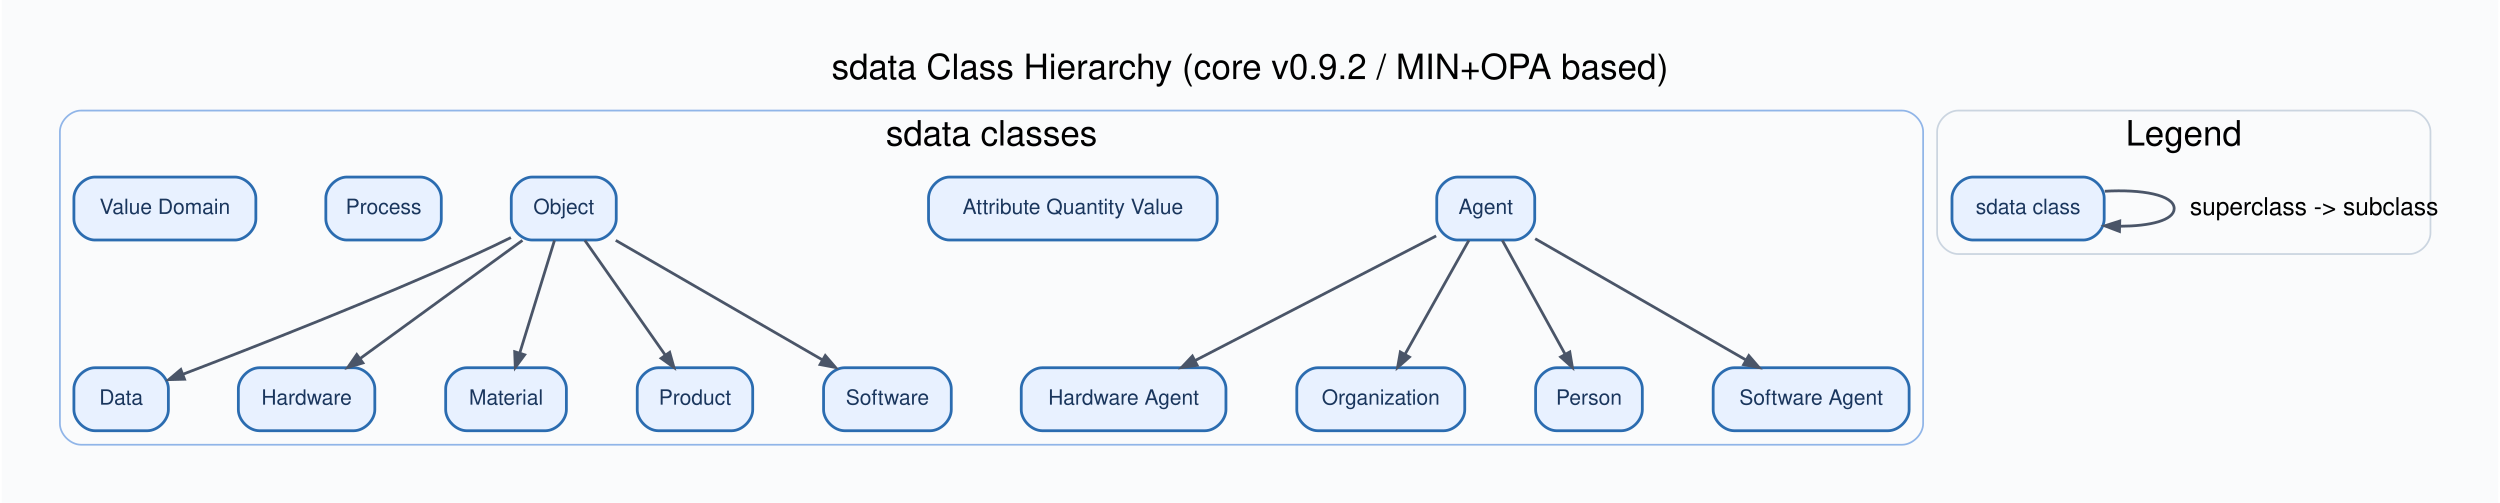
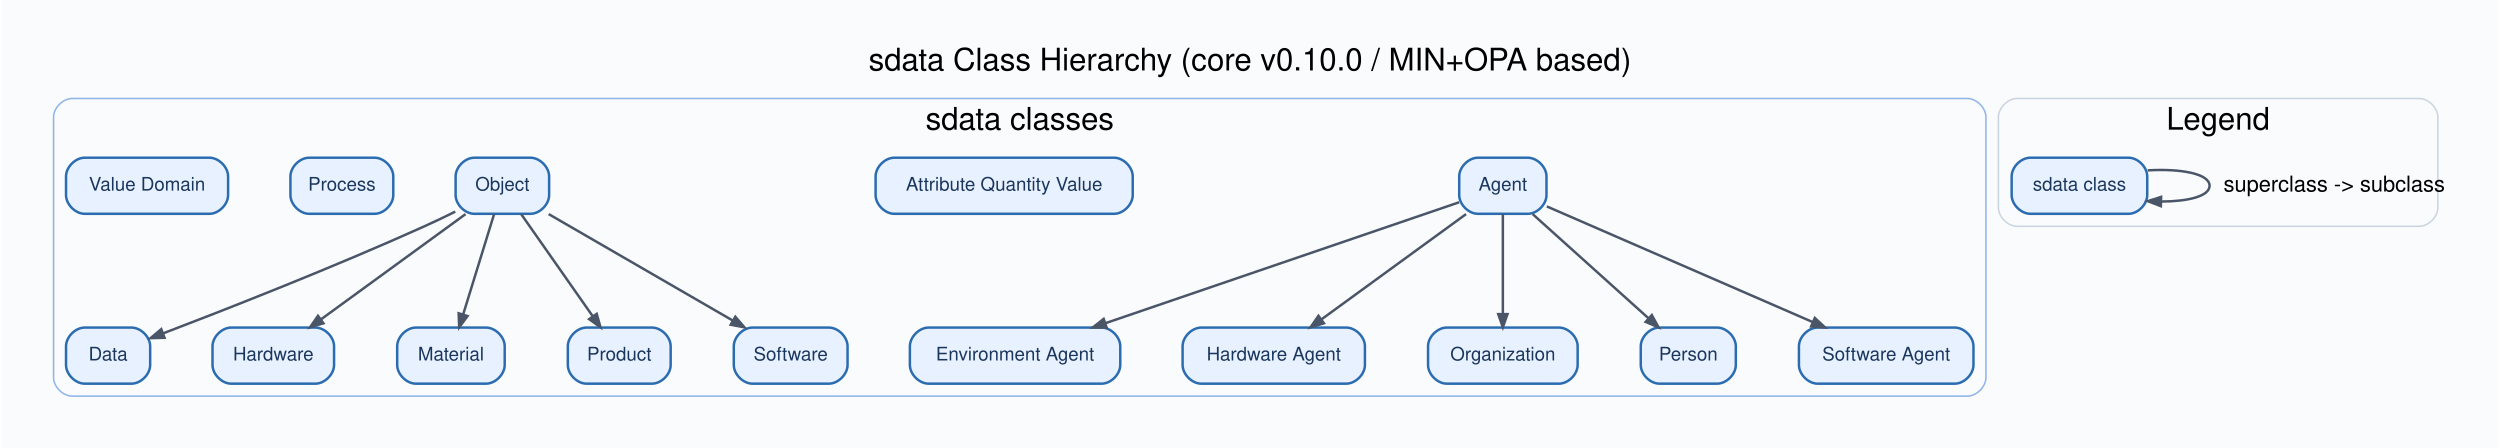
- <svg xmlns="http://www.w3.org/2000/svg" width="1427pt" height="287pt" viewBox="0.00 0.00 1426.90 287.40">
+ <svg xmlns="http://www.w3.org/2000/svg" width="1602pt" height="287pt" viewBox="0.00 0.00 1601.90 287.40">
  <g id="graph0" class="graph" transform="scale(1 1) rotate(0) translate(25.2 262.2)">
-     <polygon fill="#fafbfc" stroke="transparent" points="-25.2,25.2 -25.2,-262.2 1401.7,-262.2 1401.7,25.2 -25.2,25.2" />
-     <text text-anchor="middle" x="688.25" y="-217" font-family="Helvetica,sans-Serif" font-size="20.00">sdata Class Hierarchy (core v0.9.2 / MIN+OPA based)</text>
+     <polygon fill="#fafbfc" stroke="transparent" points="-25.2,25.2 -25.2,-262.2 1576.7,-262.2 1576.7,25.2 -25.2,25.2" />
+     <text text-anchor="middle" x="775.75" y="-217" font-family="Helvetica,sans-Serif" font-size="20.00">sdata Class Hierarchy (core v0.10.0 / MIN+OPA based)</text>
    <g id="clust1" class="cluster">
-       <path fill="#fafbfc" stroke="#90b5e8" d="M20,-8C20,-8 1061,-8 1061,-8 1067,-8 1073,-14 1073,-20 1073,-20 1073,-187 1073,-187 1073,-193 1067,-199 1061,-199 1061,-199 20,-199 20,-199 14,-199 8,-193 8,-187 8,-187 8,-20 8,-20 8,-14 14,-8 20,-8" />
-       <text text-anchor="middle" x="540.5" y="-179" font-family="Helvetica,sans-Serif" font-size="20.00">sdata classes</text>
+       <path fill="#fafbfc" stroke="#90b5e8" d="M20,-8C20,-8 1236,-8 1236,-8 1242,-8 1248,-14 1248,-20 1248,-20 1248,-187 1248,-187 1248,-193 1242,-199 1236,-199 1236,-199 20,-199 20,-199 14,-199 8,-193 8,-187 8,-187 8,-20 8,-20 8,-14 14,-8 20,-8" />
+       <text text-anchor="middle" x="628" y="-179" font-family="Helvetica,sans-Serif" font-size="20.00">sdata classes</text>
    </g>
    <g id="clust2" class="cluster">
-       <path fill="#fafbfc" stroke="#cbd5e0" d="M1093,-117C1093,-117 1351,-117 1351,-117 1357,-117 1363,-123 1363,-129 1363,-129 1363,-187 1363,-187 1363,-193 1357,-199 1351,-199 1351,-199 1093,-199 1093,-199 1087,-199 1081,-193 1081,-187 1081,-187 1081,-129 1081,-129 1081,-123 1087,-117 1093,-117" />
-       <text text-anchor="middle" x="1222" y="-179" font-family="Helvetica,sans-Serif" font-size="20.00">Legend</text>
+       <path fill="#fafbfc" stroke="#cbd5e0" d="M1268,-117C1268,-117 1526,-117 1526,-117 1532,-117 1538,-123 1538,-129 1538,-129 1538,-187 1538,-187 1538,-193 1532,-199 1526,-199 1526,-199 1268,-199 1268,-199 1262,-199 1256,-193 1256,-187 1256,-187 1256,-129 1256,-129 1256,-123 1262,-117 1268,-117" />
+       <text text-anchor="middle" x="1397" y="-179" font-family="Helvetica,sans-Serif" font-size="20.00">Legend</text>
    </g>
    <g id="node1" class="node">
-       <path fill="#e8f1ff" stroke="#2b6cb0" stroke-width="1.6" d="M839,-161C839,-161 807,-161 807,-161 801,-161 795,-155 795,-149 795,-149 795,-137 795,-137 795,-131 801,-125 807,-125 807,-125 839,-125 839,-125 845,-125 851,-131 851,-137 851,-137 851,-149 851,-149 851,-155 845,-161 839,-161" />
-       <text text-anchor="middle" x="823" y="-139.9" font-family="Helvetica,sans-Serif" font-size="12.00" fill="#1a365d">Agent</text>
+       <path fill="#e8f1ff" stroke="#2b6cb0" stroke-width="1.6" d="M954,-161C954,-161 922,-161 922,-161 916,-161 910,-155 910,-149 910,-149 910,-137 910,-137 910,-131 916,-125 922,-125 922,-125 954,-125 954,-125 960,-125 966,-131 966,-137 966,-137 966,-149 966,-149 966,-155 960,-161 954,-161" />
+       <text text-anchor="middle" x="938" y="-139.9" font-family="Helvetica,sans-Serif" font-size="12.00" fill="#1a365d">Agent</text>
    </g>
-     <g id="node5" class="node">
-       <path fill="#e8f1ff" stroke="#2b6cb0" stroke-width="1.6" d="M662.5,-52C662.5,-52 569.5,-52 569.5,-52 563.5,-52 557.5,-46 557.5,-40 557.5,-40 557.5,-28 557.5,-28 557.5,-22 563.5,-16 569.5,-16 569.5,-16 662.5,-16 662.5,-16 668.5,-16 674.5,-22 674.5,-28 674.5,-28 674.5,-40 674.5,-40 674.5,-46 668.5,-52 662.5,-52" />
-       <text text-anchor="middle" x="616" y="-30.9" font-family="Helvetica,sans-Serif" font-size="12.00" fill="#1a365d">Hardware Agent</text>
+     <g id="node4" class="node">
+       <path fill="#e8f1ff" stroke="#2b6cb0" stroke-width="1.6" d="M680.5,-52C680.5,-52 569.5,-52 569.5,-52 563.5,-52 557.5,-46 557.5,-40 557.5,-40 557.5,-28 557.5,-28 557.5,-22 563.5,-16 569.5,-16 569.5,-16 680.5,-16 680.5,-16 686.5,-16 692.5,-22 692.5,-28 692.5,-28 692.5,-40 692.5,-40 692.5,-46 686.5,-52 680.5,-52" />
+       <text text-anchor="middle" x="625" y="-30.9" font-family="Helvetica,sans-Serif" font-size="12.00" fill="#1a365d">Environment Agent</text>
    </g>
    <g id="edge2" class="edge">
-       <path fill="none" stroke="#4a5568" stroke-width="1.6" d="M794.65,-127.35C758.97,-108.9 697.44,-77.1 656.73,-56.05" />
-       <polygon fill="#4a5568" stroke="#4a5568" stroke-width="1.6" points="658.05,-53.39 649.13,-52.13 655.31,-58.67 658.05,-53.39" />
+       <path fill="none" stroke="#4a5568" stroke-width="1.6" d="M909.95,-132.41C859.08,-115.02 750.65,-77.96 683.19,-54.89" />
+       <polygon fill="#4a5568" stroke="#4a5568" stroke-width="1.6" points="683.77,-51.95 674.77,-52.01 681.85,-57.58 683.77,-51.95" />
    </g>
-     <g id="node8" class="node">
-       <path fill="#e8f1ff" stroke="#2b6cb0" stroke-width="1.6" d="M799,-52C799,-52 727,-52 727,-52 721,-52 715,-46 715,-40 715,-40 715,-28 715,-28 715,-22 721,-16 727,-16 727,-16 799,-16 799,-16 805,-16 811,-22 811,-28 811,-28 811,-40 811,-40 811,-46 805,-52 799,-52" />
-       <text text-anchor="middle" x="763" y="-30.9" font-family="Helvetica,sans-Serif" font-size="12.00" fill="#1a365d">Organization</text>
+     <g id="node6" class="node">
+       <path fill="#e8f1ff" stroke="#2b6cb0" stroke-width="1.6" d="M837.5,-52C837.5,-52 744.5,-52 744.5,-52 738.5,-52 732.5,-46 732.5,-40 732.5,-40 732.5,-28 732.5,-28 732.5,-22 738.5,-16 744.5,-16 744.5,-16 837.5,-16 837.5,-16 843.5,-16 849.5,-22 849.5,-28 849.5,-28 849.5,-40 849.5,-40 849.5,-46 843.5,-52 837.5,-52" />
+       <text text-anchor="middle" x="791" y="-30.9" font-family="Helvetica,sans-Serif" font-size="12.00" fill="#1a365d">Hardware Agent</text>
    </g>
    <g id="edge3" class="edge">
-       <path fill="none" stroke="#4a5568" stroke-width="1.6" d="M813.36,-124.81C803.48,-107.18 788.01,-79.6 776.82,-59.65" />
-       <polygon fill="#4a5568" stroke="#4a5568" stroke-width="1.6" points="779.37,-58.11 772.62,-52.15 774.18,-61.02 779.37,-58.11" />
+       <path fill="none" stroke="#4a5568" stroke-width="1.6" d="M914.38,-124.81C889.2,-106.48 849.23,-77.38 821.64,-57.3" />
+       <polygon fill="#4a5568" stroke="#4a5568" stroke-width="1.6" points="823.18,-54.75 814.56,-52.15 819.68,-59.56 823.18,-54.75" />
    </g>
    <g id="node9" class="node">
-       <path fill="#e8f1ff" stroke="#2b6cb0" stroke-width="1.6" d="M900.5,-52C900.5,-52 863.5,-52 863.5,-52 857.5,-52 851.5,-46 851.5,-40 851.5,-40 851.5,-28 851.5,-28 851.5,-22 857.5,-16 863.5,-16 863.5,-16 900.5,-16 900.5,-16 906.5,-16 912.5,-22 912.5,-28 912.5,-28 912.5,-40 912.5,-40 912.5,-46 906.5,-52 900.5,-52" />
-       <text text-anchor="middle" x="882" y="-30.9" font-family="Helvetica,sans-Serif" font-size="12.00" fill="#1a365d">Person</text>
+       <path fill="#e8f1ff" stroke="#2b6cb0" stroke-width="1.6" d="M974,-52C974,-52 902,-52 902,-52 896,-52 890,-46 890,-40 890,-40 890,-28 890,-28 890,-22 896,-16 902,-16 902,-16 974,-16 974,-16 980,-16 986,-22 986,-28 986,-28 986,-40 986,-40 986,-46 980,-52 974,-52" />
+       <text text-anchor="middle" x="938" y="-30.9" font-family="Helvetica,sans-Serif" font-size="12.00" fill="#1a365d">Organization</text>
    </g>
    <g id="edge4" class="edge">
-       <path fill="none" stroke="#4a5568" stroke-width="1.6" d="M832.48,-124.81C842.2,-107.18 857.41,-79.6 868.41,-59.65" />
-       <polygon fill="#4a5568" stroke="#4a5568" stroke-width="1.6" points="871.04,-61.03 872.54,-52.15 865.83,-58.16 871.04,-61.03" />
+       <path fill="none" stroke="#4a5568" stroke-width="1.6" d="M938,-124.81C938,-107.49 938,-80.57 938,-60.71" />
+       <polygon fill="#4a5568" stroke="#4a5568" stroke-width="1.6" points="940.98,-60.65 938,-52.15 935.03,-60.65 940.98,-60.65" />
    </g>
-     <g id="node13" class="node">
-       <path fill="#e8f1ff" stroke="#2b6cb0" stroke-width="1.6" d="M1053,-52C1053,-52 965,-52 965,-52 959,-52 953,-46 953,-40 953,-40 953,-28 953,-28 953,-22 959,-16 965,-16 965,-16 1053,-16 1053,-16 1059,-16 1065,-22 1065,-28 1065,-28 1065,-40 1065,-40 1065,-46 1059,-52 1053,-52" />
-       <text text-anchor="middle" x="1009" y="-30.9" font-family="Helvetica,sans-Serif" font-size="12.00" fill="#1a365d">Software Agent</text>
+     <g id="node10" class="node">
+       <path fill="#e8f1ff" stroke="#2b6cb0" stroke-width="1.6" d="M1075.5,-52C1075.5,-52 1038.5,-52 1038.5,-52 1032.5,-52 1026.5,-46 1026.5,-40 1026.5,-40 1026.5,-28 1026.5,-28 1026.5,-22 1032.5,-16 1038.5,-16 1038.5,-16 1075.5,-16 1075.5,-16 1081.5,-16 1087.5,-22 1087.5,-28 1087.5,-28 1087.5,-40 1087.5,-40 1087.5,-46 1081.5,-52 1075.5,-52" />
+       <text text-anchor="middle" x="1057" y="-30.9" font-family="Helvetica,sans-Serif" font-size="12.00" fill="#1a365d">Person</text>
    </g>
    <g id="edge5" class="edge">
-       <path fill="none" stroke="#4a5568" stroke-width="1.6" d="M851.25,-125.75C883.37,-107.27 935.96,-77.02 971.5,-56.57" />
-       <polygon fill="#4a5568" stroke="#4a5568" stroke-width="1.6" points="973.37,-58.93 979.25,-52.11 970.4,-53.77 973.37,-58.93" />
+       <path fill="none" stroke="#4a5568" stroke-width="1.6" d="M957.12,-124.81C977.24,-106.71 1009.04,-78.12 1031.34,-58.08" />
+       <polygon fill="#4a5568" stroke="#4a5568" stroke-width="1.6" points="1033.6,-60.04 1037.93,-52.15 1029.62,-55.62 1033.6,-60.04" />
+     </g>
+     <g id="node14" class="node">
+       <path fill="#e8f1ff" stroke="#2b6cb0" stroke-width="1.6" d="M1228,-52C1228,-52 1140,-52 1140,-52 1134,-52 1128,-46 1128,-40 1128,-40 1128,-28 1128,-28 1128,-22 1134,-16 1140,-16 1140,-16 1228,-16 1228,-16 1234,-16 1240,-22 1240,-28 1240,-28 1240,-40 1240,-40 1240,-46 1234,-52 1228,-52" />
+       <text text-anchor="middle" x="1184" y="-30.9" font-family="Helvetica,sans-Serif" font-size="12.00" fill="#1a365d">Software Agent</text>
+     </g>
+     <g id="edge6" class="edge">
+       <path fill="none" stroke="#4a5568" stroke-width="1.6" d="M966.22,-129.73C1007.91,-111.59 1086.45,-77.43 1136.95,-55.47" />
+       <polygon fill="#4a5568" stroke="#4a5568" stroke-width="1.6" points="1138.19,-58.17 1144.8,-52.05 1135.82,-52.71 1138.19,-58.17" />
    </g>
    <g id="node2" class="node">
-       <path fill="#e8f1ff" stroke="#2b6cb0" stroke-width="1.6" d="M657.5,-161C657.5,-161 516.5,-161 516.5,-161 510.5,-161 504.5,-155 504.5,-149 504.5,-149 504.5,-137 504.5,-137 504.5,-131 510.5,-125 516.5,-125 516.5,-125 657.5,-125 657.5,-125 663.5,-125 669.5,-131 669.5,-137 669.5,-137 669.5,-149 669.5,-149 669.5,-155 663.5,-161 657.5,-161" />
-       <text text-anchor="middle" x="587" y="-139.9" font-family="Helvetica,sans-Serif" font-size="12.00" fill="#1a365d">Attribute Quantity Value</text>
+       <path fill="#e8f1ff" stroke="#2b6cb0" stroke-width="1.6" d="M688.5,-161C688.5,-161 547.5,-161 547.5,-161 541.5,-161 535.5,-155 535.5,-149 535.5,-149 535.5,-137 535.5,-137 535.5,-131 541.5,-125 547.5,-125 547.5,-125 688.5,-125 688.5,-125 694.5,-125 700.5,-131 700.5,-137 700.5,-137 700.5,-149 700.5,-149 700.5,-155 694.5,-161 688.5,-161" />
+       <text text-anchor="middle" x="618" y="-139.9" font-family="Helvetica,sans-Serif" font-size="12.00" fill="#1a365d">Attribute Quantity Value</text>
    </g>
    <g id="node3" class="node">
      <path fill="#e8f1ff" stroke="#2b6cb0" stroke-width="1.6" d="M58,-52C58,-52 28,-52 28,-52 22,-52 16,-46 16,-40 16,-40 16,-28 16,-28 16,-22 22,-16 28,-16 28,-16 58,-16 58,-16 64,-16 70,-22 70,-28 70,-28 70,-40 70,-40 70,-46 64,-52 58,-52" />
      <text text-anchor="middle" x="43" y="-30.9" font-family="Helvetica,sans-Serif" font-size="12.00" fill="#1a365d">Data</text>
    </g>
-     <g id="node4" class="node">
+     <g id="node5" class="node">
      <path fill="#e8f1ff" stroke="#2b6cb0" stroke-width="1.6" d="M176,-52C176,-52 122,-52 122,-52 116,-52 110,-46 110,-40 110,-40 110,-28 110,-28 110,-22 116,-16 122,-16 122,-16 176,-16 176,-16 182,-16 188,-22 188,-28 188,-28 188,-40 188,-40 188,-46 182,-52 176,-52" />
      <text text-anchor="middle" x="149" y="-30.9" font-family="Helvetica,sans-Serif" font-size="12.00" fill="#1a365d">Hardware</text>
    </g>
-     <g id="node6" class="node">
+     <g id="node7" class="node">
      <path fill="#e8f1ff" stroke="#2b6cb0" stroke-width="1.6" d="M285.5,-52C285.5,-52 240.5,-52 240.5,-52 234.5,-52 228.5,-46 228.5,-40 228.5,-40 228.5,-28 228.5,-28 228.5,-22 234.5,-16 240.5,-16 240.5,-16 285.5,-16 285.5,-16 291.5,-16 297.5,-22 297.5,-28 297.5,-28 297.5,-40 297.5,-40 297.5,-46 291.5,-52 285.5,-52" />
      <text text-anchor="middle" x="263" y="-30.9" font-family="Helvetica,sans-Serif" font-size="12.00" fill="#1a365d">Material</text>
    </g>
-     <g id="node7" class="node">
+     <g id="node8" class="node">
      <path fill="#e8f1ff" stroke="#2b6cb0" stroke-width="1.6" d="M314,-161C314,-161 278,-161 278,-161 272,-161 266,-155 266,-149 266,-149 266,-137 266,-137 266,-131 272,-125 278,-125 278,-125 314,-125 314,-125 320,-125 326,-131 326,-137 326,-137 326,-149 326,-149 326,-155 320,-161 314,-161" />
      <text text-anchor="middle" x="296" y="-139.9" font-family="Helvetica,sans-Serif" font-size="12.00" fill="#1a365d">Object</text>
    </g>
-     <g id="edge6" class="edge">
+     <g id="edge7" class="edge">
      <path fill="none" stroke="#4a5568" stroke-width="1.6" d="M265.78,-126.41C259.3,-123.2 252.46,-119.91 246,-117 187.98,-90.83 119,-63.81 78.23,-48.25" />
      <polygon fill="#4a5568" stroke="#4a5568" stroke-width="1.6" points="79.22,-45.44 70.22,-45.2 77.1,-51 79.22,-45.44" />
    </g>
-     <g id="edge7" class="edge">
+     <g id="edge8" class="edge">
      <path fill="none" stroke="#4a5568" stroke-width="1.6" d="M272.38,-124.81C247.2,-106.48 207.23,-77.38 179.64,-57.3" />
      <polygon fill="#4a5568" stroke="#4a5568" stroke-width="1.6" points="181.18,-54.75 172.56,-52.15 177.68,-59.56 181.18,-54.75" />
    </g>
-     <g id="edge8" class="edge">
+     <g id="edge9" class="edge">
      <path fill="none" stroke="#4a5568" stroke-width="1.6" d="M290.7,-124.81C285.33,-107.42 276.98,-80.33 270.85,-60.45" />
      <polygon fill="#4a5568" stroke="#4a5568" stroke-width="1.6" points="273.64,-59.39 268.29,-52.15 267.95,-61.15 273.64,-59.39" />
    </g>
-     <g id="node11" class="node">
+     <g id="node12" class="node">
      <path fill="#e8f1ff" stroke="#2b6cb0" stroke-width="1.6" d="M392,-52C392,-52 350,-52 350,-52 344,-52 338,-46 338,-40 338,-40 338,-28 338,-28 338,-22 344,-16 350,-16 350,-16 392,-16 392,-16 398,-16 404,-22 404,-28 404,-28 404,-40 404,-40 404,-46 398,-52 392,-52" />
      <text text-anchor="middle" x="371" y="-30.9" font-family="Helvetica,sans-Serif" font-size="12.00" fill="#1a365d">Product</text>
    </g>
-     <g id="edge9" class="edge">
+     <g id="edge10" class="edge">
      <path fill="none" stroke="#4a5568" stroke-width="1.6" d="M308.05,-124.81C320.52,-107.03 340.08,-79.11 354.09,-59.12" />
      <polygon fill="#4a5568" stroke="#4a5568" stroke-width="1.6" points="356.54,-60.82 358.98,-52.15 351.66,-57.4 356.54,-60.82" />
    </g>
-     <g id="node12" class="node">
+     <g id="node13" class="node">
      <path fill="#e8f1ff" stroke="#2b6cb0" stroke-width="1.6" d="M505.5,-52C505.5,-52 456.5,-52 456.5,-52 450.5,-52 444.5,-46 444.5,-40 444.5,-40 444.5,-28 444.5,-28 444.5,-22 450.5,-16 456.5,-16 456.5,-16 505.5,-16 505.5,-16 511.5,-16 517.5,-22 517.5,-28 517.5,-28 517.5,-40 517.5,-40 517.5,-46 511.5,-52 505.5,-52" />
      <text text-anchor="middle" x="481" y="-30.9" font-family="Helvetica,sans-Serif" font-size="12.00" fill="#1a365d">Software</text>
    </g>
-     <g id="edge10" class="edge">
+     <g id="edge11" class="edge">
      <path fill="none" stroke="#4a5568" stroke-width="1.6" d="M325.72,-124.81C357.82,-106.25 409.01,-76.64 443.76,-56.54" />
      <polygon fill="#4a5568" stroke="#4a5568" stroke-width="1.6" points="445.48,-58.98 451.35,-52.15 442.5,-53.83 445.48,-58.98" />
    </g>
-     <g id="node10" class="node">
+     <g id="node11" class="node">
      <path fill="#e8f1ff" stroke="#2b6cb0" stroke-width="1.6" d="M214,-161C214,-161 172,-161 172,-161 166,-161 160,-155 160,-149 160,-149 160,-137 160,-137 160,-131 166,-125 172,-125 172,-125 214,-125 214,-125 220,-125 226,-131 226,-137 226,-137 226,-149 226,-149 226,-155 220,-161 214,-161" />
      <text text-anchor="middle" x="193" y="-139.9" font-family="Helvetica,sans-Serif" font-size="12.00" fill="#1a365d">Process</text>
    </g>
-     <g id="node14" class="node">
+     <g id="node15" class="node">
      <path fill="#e8f1ff" stroke="#2b6cb0" stroke-width="1.6" d="M108,-161C108,-161 28,-161 28,-161 22,-161 16,-155 16,-149 16,-149 16,-137 16,-137 16,-131 22,-125 28,-125 28,-125 108,-125 108,-125 114,-125 120,-131 120,-137 120,-137 120,-149 120,-149 120,-155 114,-161 108,-161" />
      <text text-anchor="middle" x="68" y="-139.9" font-family="Helvetica,sans-Serif" font-size="12.00" fill="#1a365d">Value Domain</text>
    </g>
-     <g id="node15" class="node">
-       <path fill="#e8f1ff" stroke="#2b6cb0" stroke-width="1.6" d="M1164.5,-161C1164.5,-161 1101.5,-161 1101.5,-161 1095.5,-161 1089.5,-155 1089.5,-149 1089.5,-149 1089.5,-137 1089.5,-137 1089.5,-131 1095.5,-125 1101.5,-125 1101.5,-125 1164.5,-125 1164.5,-125 1170.5,-125 1176.5,-131 1176.5,-137 1176.5,-137 1176.5,-149 1176.5,-149 1176.5,-155 1170.5,-161 1164.5,-161" />
-       <text text-anchor="middle" x="1133" y="-139.9" font-family="Helvetica,sans-Serif" font-size="12.00" fill="#1a365d">sdata class</text>
+     <g id="node16" class="node">
+       <path fill="#e8f1ff" stroke="#2b6cb0" stroke-width="1.6" d="M1339.5,-161C1339.5,-161 1276.5,-161 1276.5,-161 1270.5,-161 1264.5,-155 1264.5,-149 1264.5,-149 1264.5,-137 1264.5,-137 1264.5,-131 1270.5,-125 1276.5,-125 1276.5,-125 1339.5,-125 1339.5,-125 1345.5,-125 1351.5,-131 1351.5,-137 1351.5,-137 1351.5,-149 1351.5,-149 1351.5,-155 1345.5,-161 1339.5,-161" />
+       <text text-anchor="middle" x="1308" y="-139.9" font-family="Helvetica,sans-Serif" font-size="12.00" fill="#1a365d">sdata class</text>
    </g>
    <g id="edge1" class="edge">
-       <path fill="none" stroke="#4a5568" stroke-width="1.6" d="M1176.82,-152.88C1197.89,-154.1 1216.5,-150.8 1216.5,-143 1216.5,-136.29 1202.76,-132.92 1185.52,-132.88" />
-       <polygon fill="#4a5568" stroke="#4a5568" stroke-width="1.6" points="1185.23,-129.91 1176.82,-133.12 1185.4,-135.85 1185.23,-129.91" />
-       <text text-anchor="middle" x="1296.5" y="-139.3" font-family="Helvetica,sans-Serif" font-size="14.00">superclass -&gt; subclass</text>
+       <path fill="none" stroke="#4a5568" stroke-width="1.6" d="M1351.82,-152.88C1372.89,-154.1 1391.5,-150.8 1391.5,-143 1391.5,-136.29 1377.76,-132.92 1360.52,-132.88" />
+       <polygon fill="#4a5568" stroke="#4a5568" stroke-width="1.6" points="1360.23,-129.91 1351.82,-133.12 1360.4,-135.85 1360.23,-129.91" />
+       <text text-anchor="middle" x="1471.5" y="-139.3" font-family="Helvetica,sans-Serif" font-size="14.00">superclass -&gt; subclass</text>
    </g>
  </g>
</svg>
